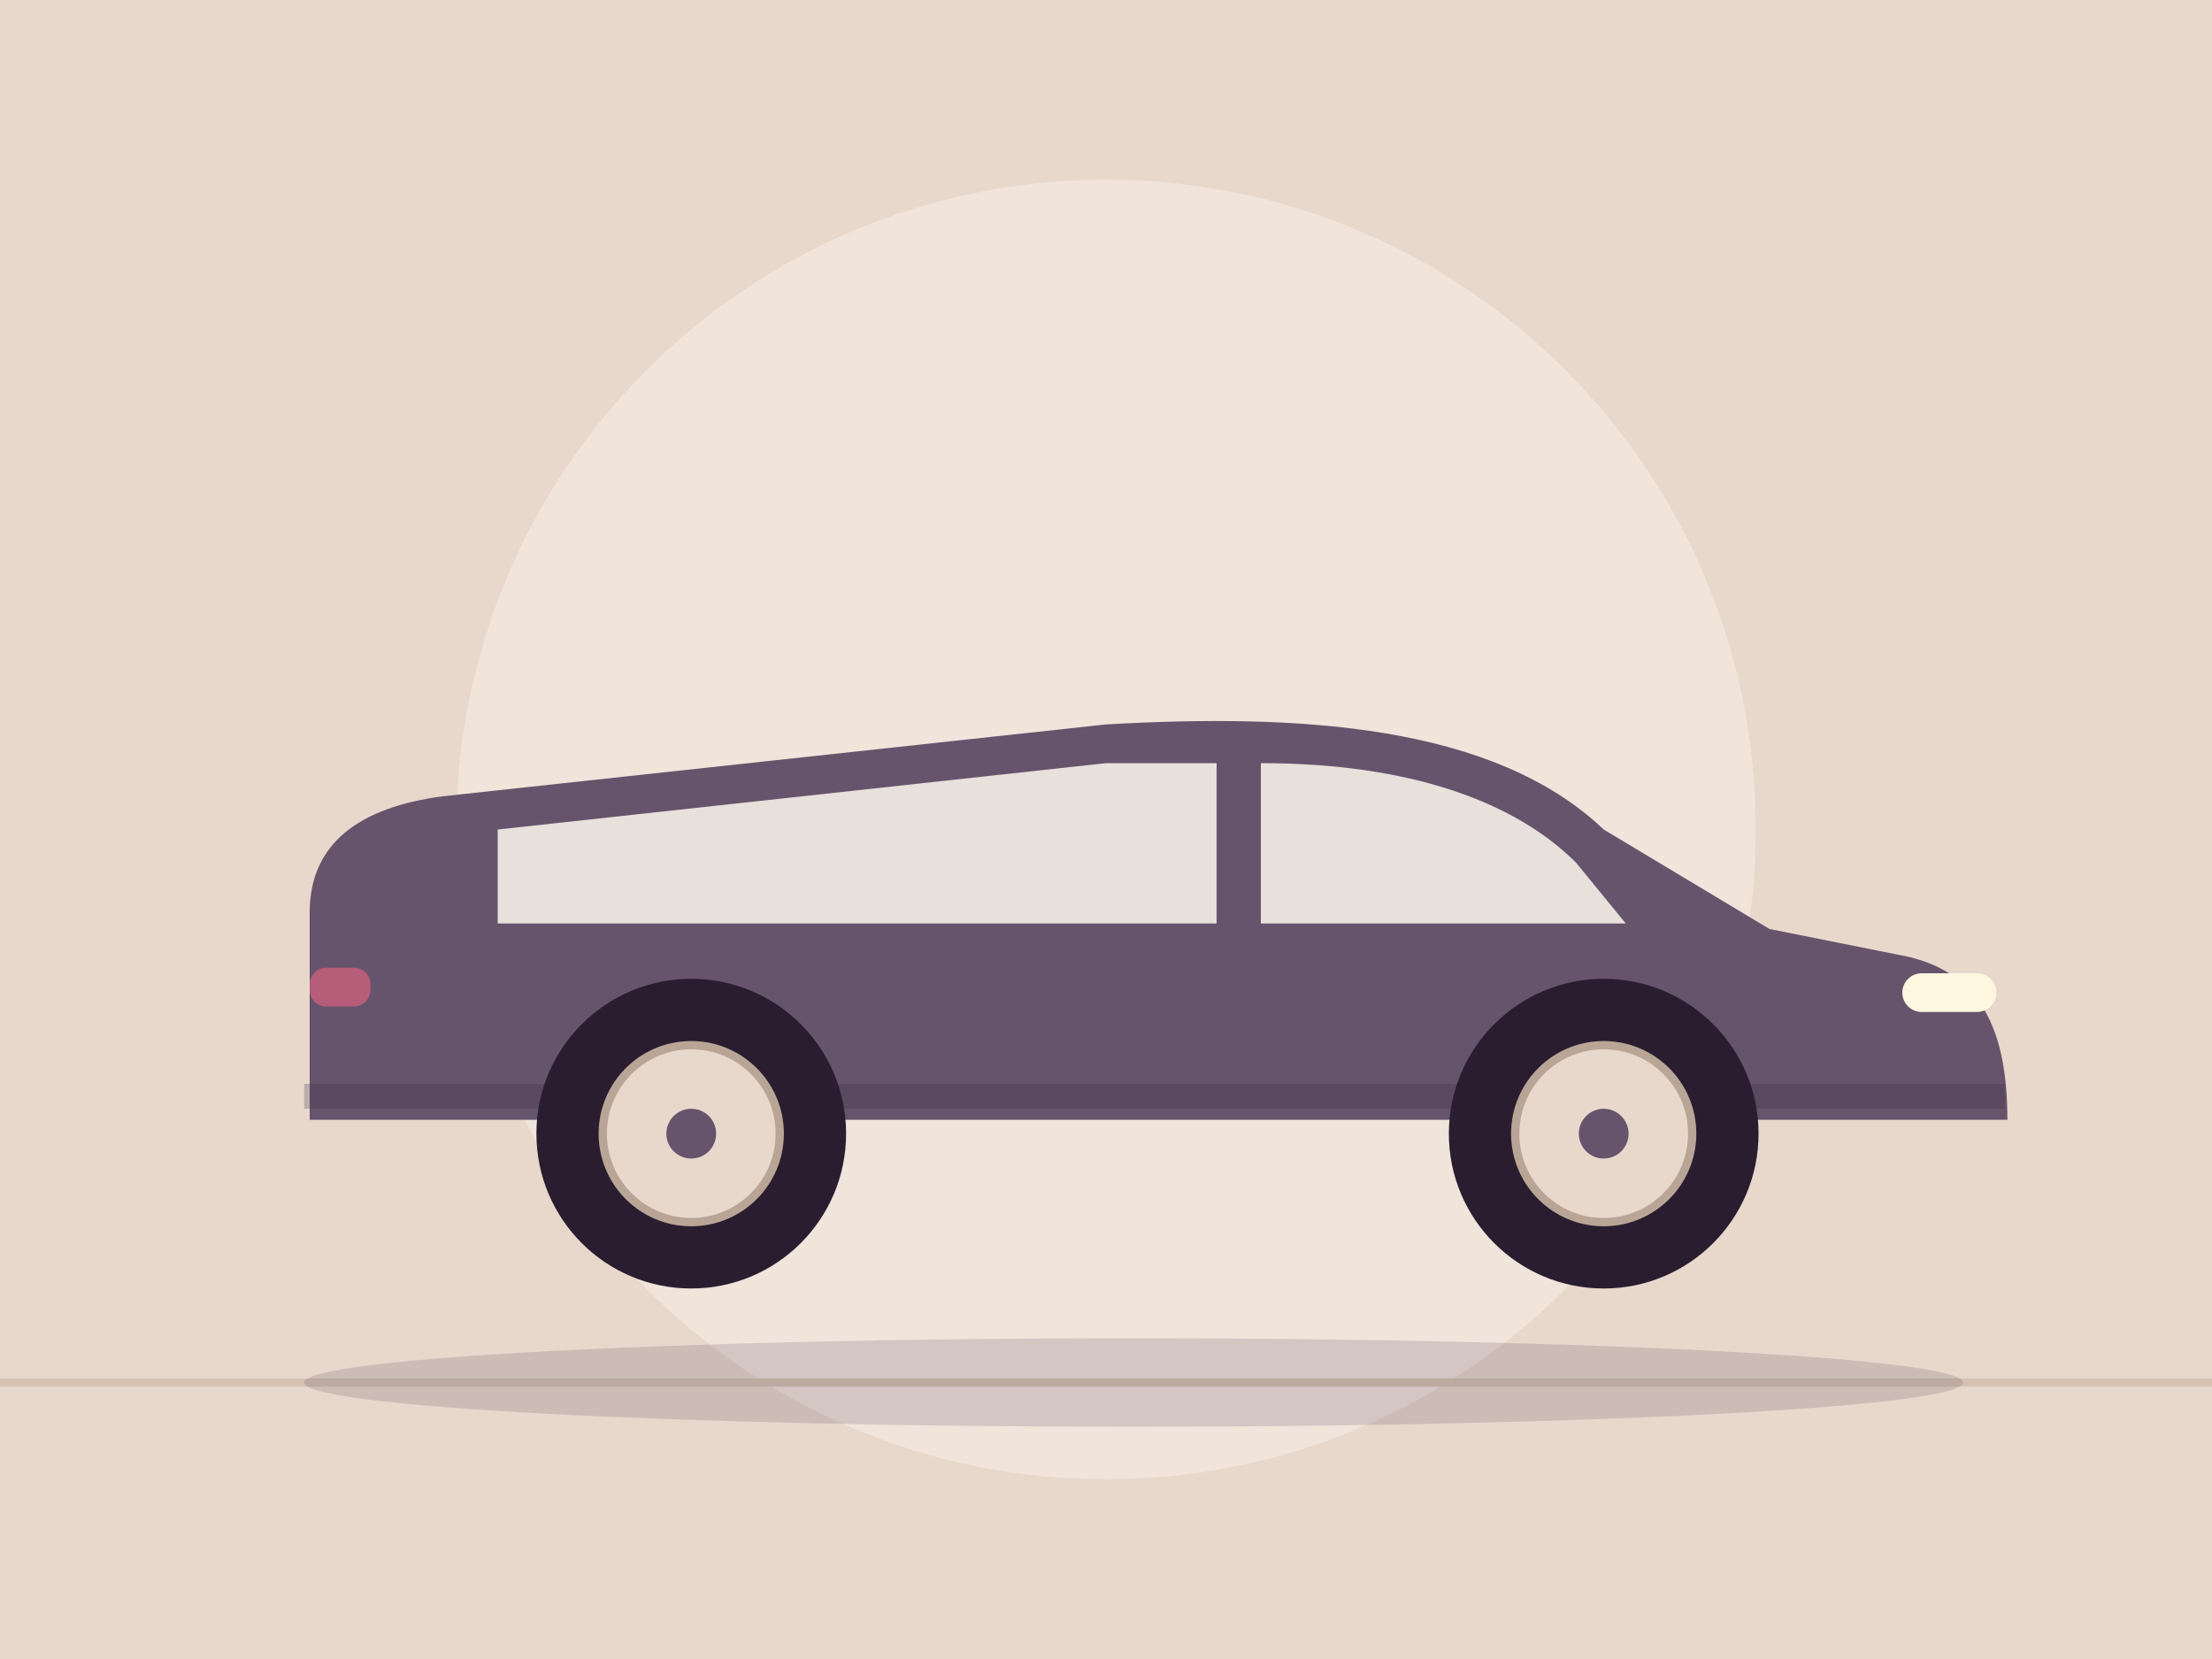
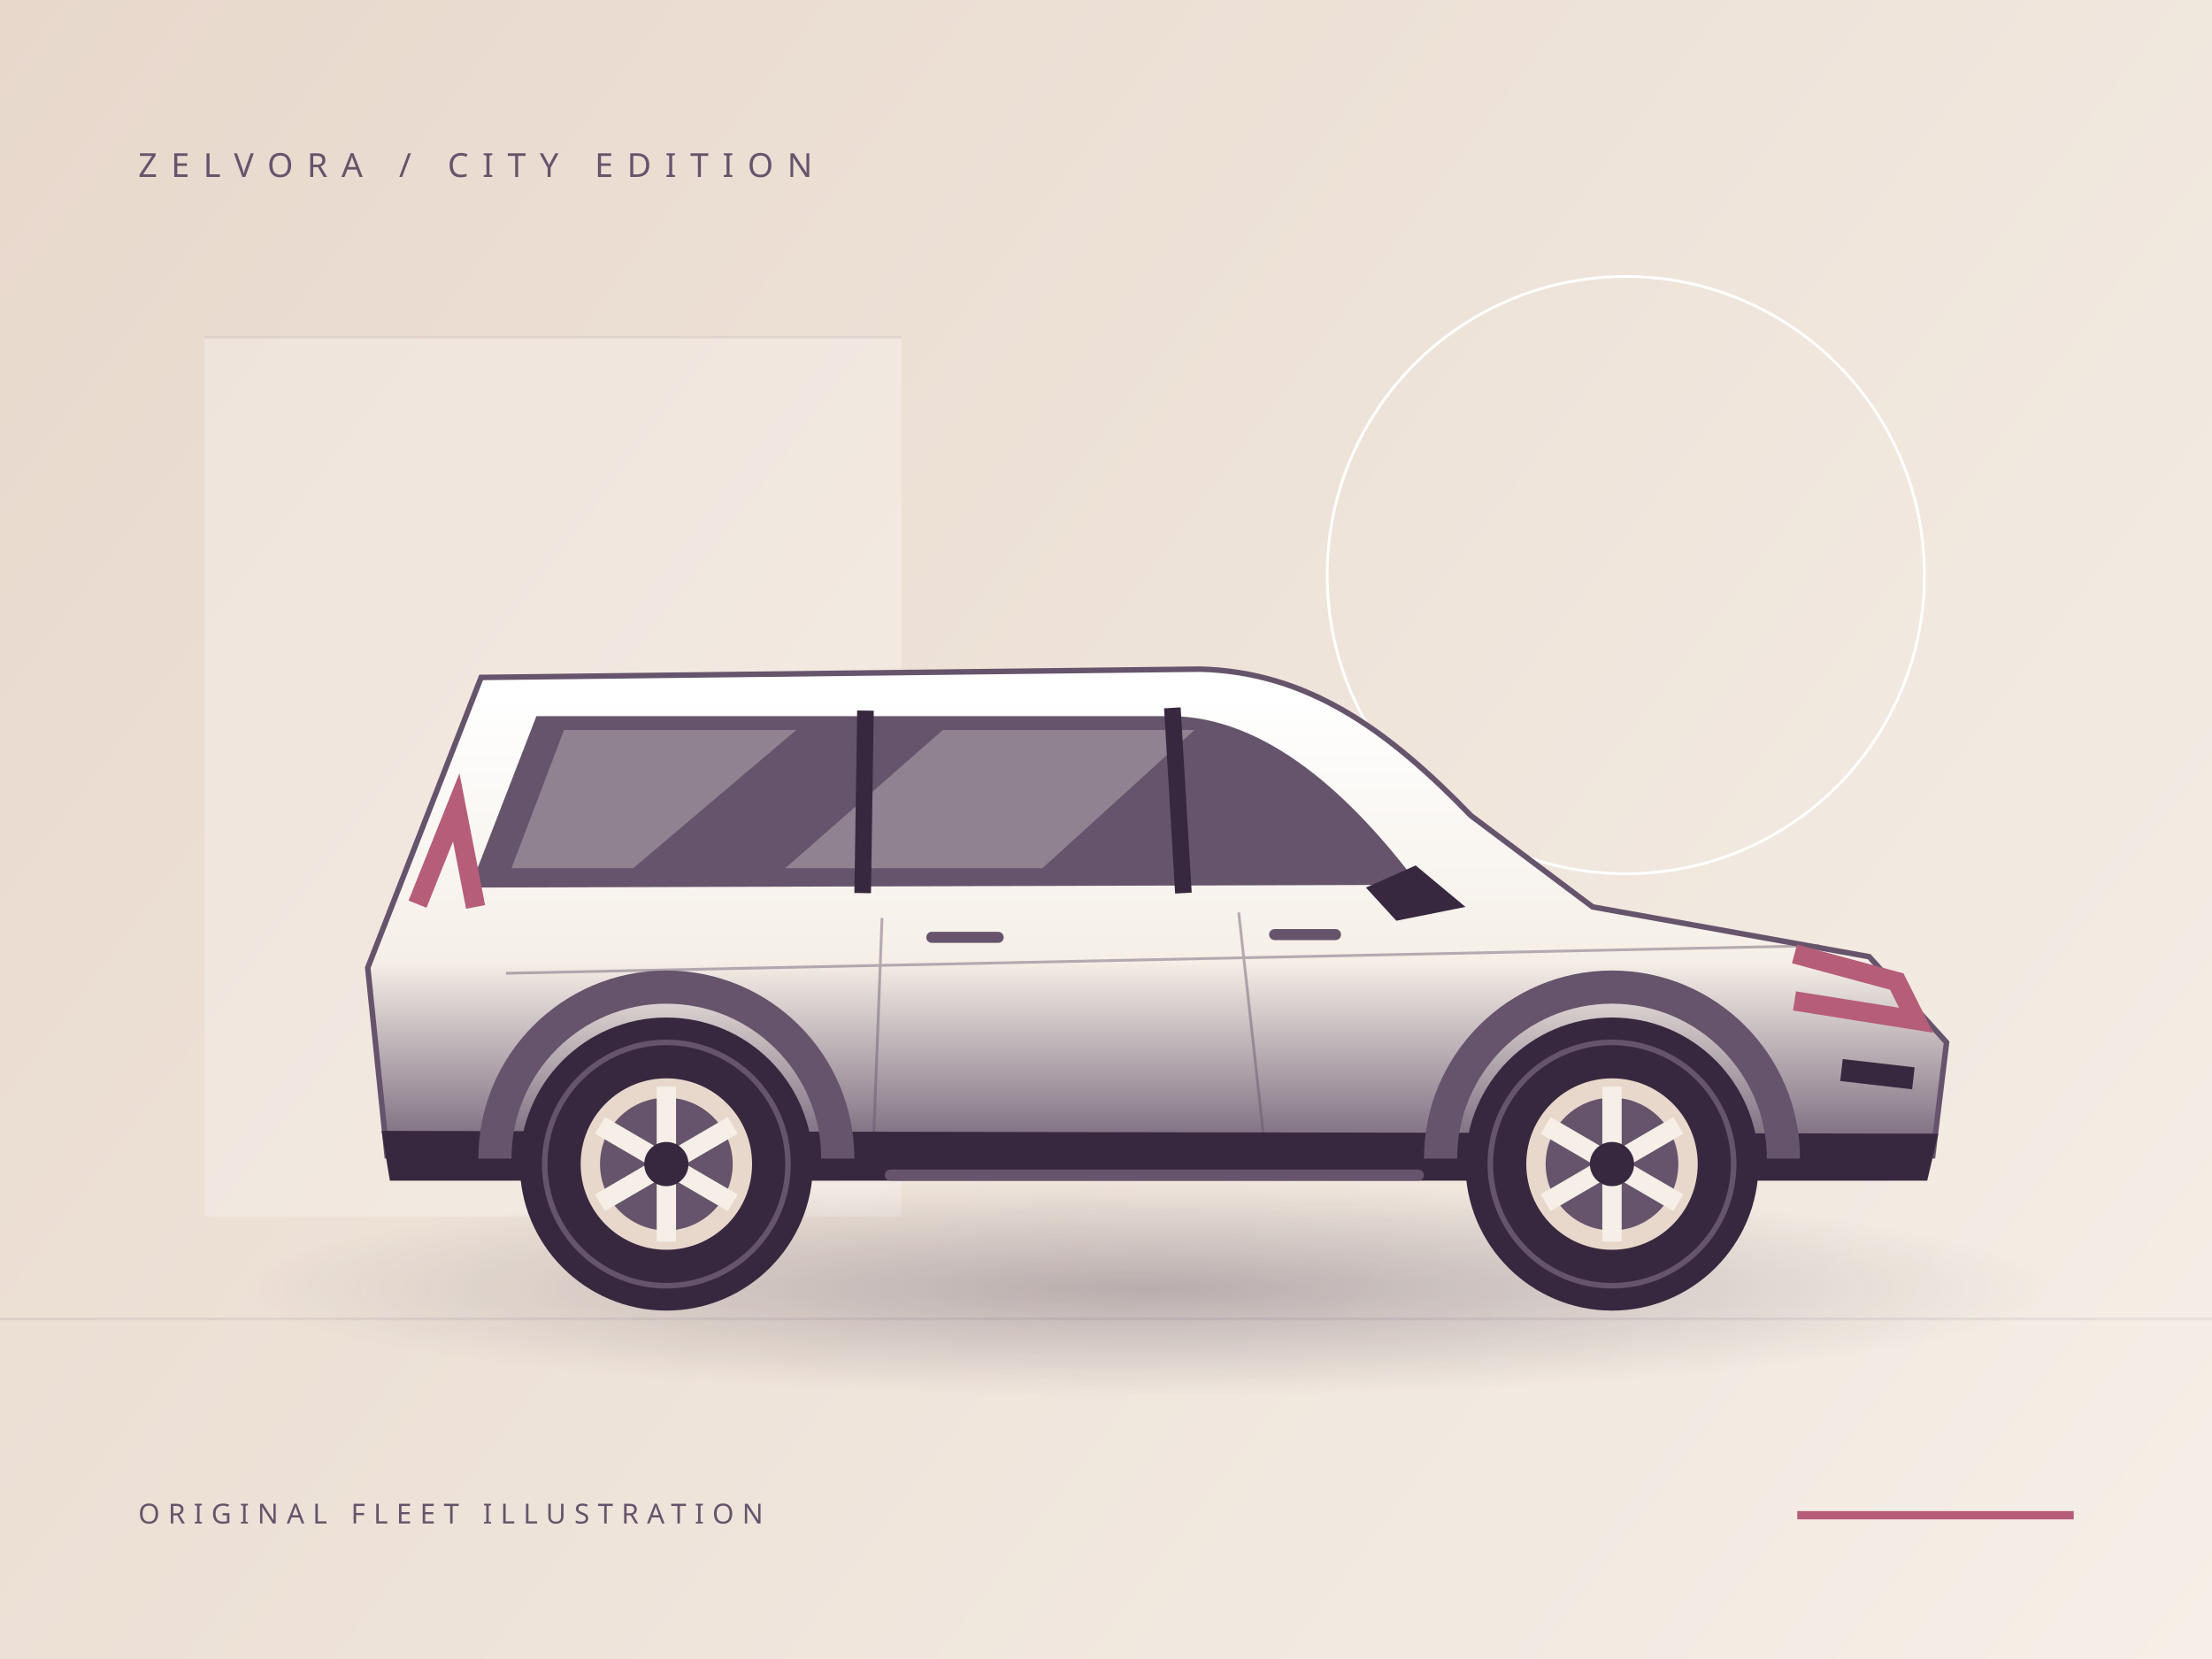
- <svg xmlns="http://www.w3.org/2000/svg" viewBox="0 0 800 600" role="img">
-   <rect width="800" height="600" fill="#E8D8CC" />
-   <circle cx="400" cy="300" r="235" fill="#F5EFE7" opacity=".55" />
-   <line x1="0" y1="500" x2="800" y2="500" stroke="#D6C2B2" stroke-width="3" />
-   <ellipse cx="410" cy="500" rx="300" ry="16" fill="#38283F" opacity=".16" />
-   <path d="M112 405 L112 330 C112 305 130 292 160 288 L400 262 C470 258 540 262 580 300 L640 336 L690 346 C716 352 726 372 726 405 Z" fill="#66546C" />
-   <path d="M180 300 L400 276 L440 276 L440 334 L180 334 Z" fill="#F5EFE7" opacity=".9" />
-   <path d="M456 276 C510 276 548 290 570 312 L588 334 L456 334 Z" fill="#F5EFE7" opacity=".9" />
-   <rect x="688" y="352" width="34" height="14" rx="7" fill="#FFF6E0" />
-   <rect x="112" y="350" width="22" height="14" rx="6" fill="#B65D79" />
-   <rect x="110" y="392" width="615" height="9" fill="#38283F" opacity=".25" />
-   <circle cx="250" cy="410" r="56" fill="#2A1D30" />
-   <circle cx="250" cy="410" r="32" fill="#E8D8CC" />
-   <circle cx="250" cy="410" r="32" fill="none" stroke="#B9A596" stroke-width="3" />
-   <circle cx="250" cy="410" r="9" fill="#66546C" />
-   <circle cx="580" cy="410" r="56" fill="#2A1D30" />
-   <circle cx="580" cy="410" r="32" fill="#E8D8CC" />
-   <circle cx="580" cy="410" r="32" fill="none" stroke="#B9A596" stroke-width="3" />
-   <circle cx="580" cy="410" r="9" fill="#66546C" />
+ <svg xmlns="http://www.w3.org/2000/svg" viewBox="0 0 800 600" fill="none">
+   <defs>
+     <linearGradient id="bg" x2="800" y2="600" gradientUnits="userSpaceOnUse">
+       <stop stop-color="#E8D8CC" />
+       <stop offset="1" stop-color="#F5EFE7" />
+     </linearGradient>
+     <linearGradient id="paint" x1="400" y1="252" x2="400" y2="426" gradientUnits="userSpaceOnUse">
+       <stop stop-color="#FFFFFF" />
+       <stop offset=".55" stop-color="#F5EFE7" />
+       <stop offset="1" stop-color="#66546C" />
+     </linearGradient>
+     <radialGradient id="shadow">
+       <stop stop-color="#38283F" stop-opacity=".3" />
+       <stop offset="1" stop-color="#38283F" stop-opacity="0" />
+     </radialGradient>
+     <g id="wheel">
+       <circle r="53" fill="#38283F" />
+       <circle r="44" stroke="#66546C" stroke-width="2" />
+       <circle r="31" fill="#E8D8CC" />
+       <circle r="24" fill="#66546C" />
+       <path d="M0-28v56m-24-42 48 28m-48 0 48-28" stroke="#F5EFE7" stroke-width="7" />
+       <circle r="8" fill="#38283F" />
+     </g>
+   </defs>
+   <path fill="url(#bg)" d="M0 0h800v600H0z" />
+   <path d="M74 440V122h252v318" fill="#FFFFFF" opacity=".25" />
+   <path d="M74 122h252M0 477h800" stroke="#66546C" opacity=".1" />
+   <circle cx="588" cy="208" r="108" stroke="#FFFFFF" stroke-width="1" />
+   <text x="50" y="64" fill="#66546C" font-size="12" font-family="sans-serif" letter-spacing="5">ZELVORA / CITY EDITION</text>
+   <ellipse cx="415" cy="466" rx="325" ry="39" fill="url(#shadow)" />
+   <path d="m140 418-7-68 41-105 260-3c39 1 68 22 98 53l44 33 100 18 28 31-5 41H140Z" fill="url(#paint)" stroke="#66546C" stroke-width="2" />
+   <path d="m170 321 24-62h229c35 0 66 29 90 61l-343 1Z" fill="#66546C" />
+   <path d="m204 264-19 50h44l59-50m53 0-57 50h93l55-50" fill="#F5EFE7" opacity=".3" />
+   <path d="m313 257-1 66m112-67 4 67" stroke="#38283F" stroke-width="6" />
+   <path d="m319 332-3 79m132-81 9 81m-274-59 475-10" stroke="#66546C" opacity=".45" />
+   <path d="m138 409 563 1-4 17H141Z" fill="#38283F" />
+   <path d="M179 419a62 62 0 0 1 124 0m218 0a62 62 0 0 1 124 0" stroke="#66546C" stroke-width="12" />
+   <use href="#wheel" x="241" y="421" />
+   <use href="#wheel" x="583" y="421" />
+   <path d="m151 327 14-35 7 36m477 17 37 10 7 14-44-7" stroke="#B65D79" stroke-width="7" />
+   <path d="m337 339h24m100-1h22m-161 87h191" stroke="#66546C" stroke-width="4" stroke-linecap="round" />
+   <path d="m494 321 18-8 18 15-25 5Z" fill="#38283F" />
+   <path d="m666 387 26 3" stroke="#38283F" stroke-width="8" />
+   <text x="50" y="551" fill="#66546C" font-size="10" font-family="sans-serif" letter-spacing="3">ORIGINAL FLEET ILLUSTRATION</text>
+   <path d="M650 548h100" stroke="#B65D79" stroke-width="3" />
</svg>
